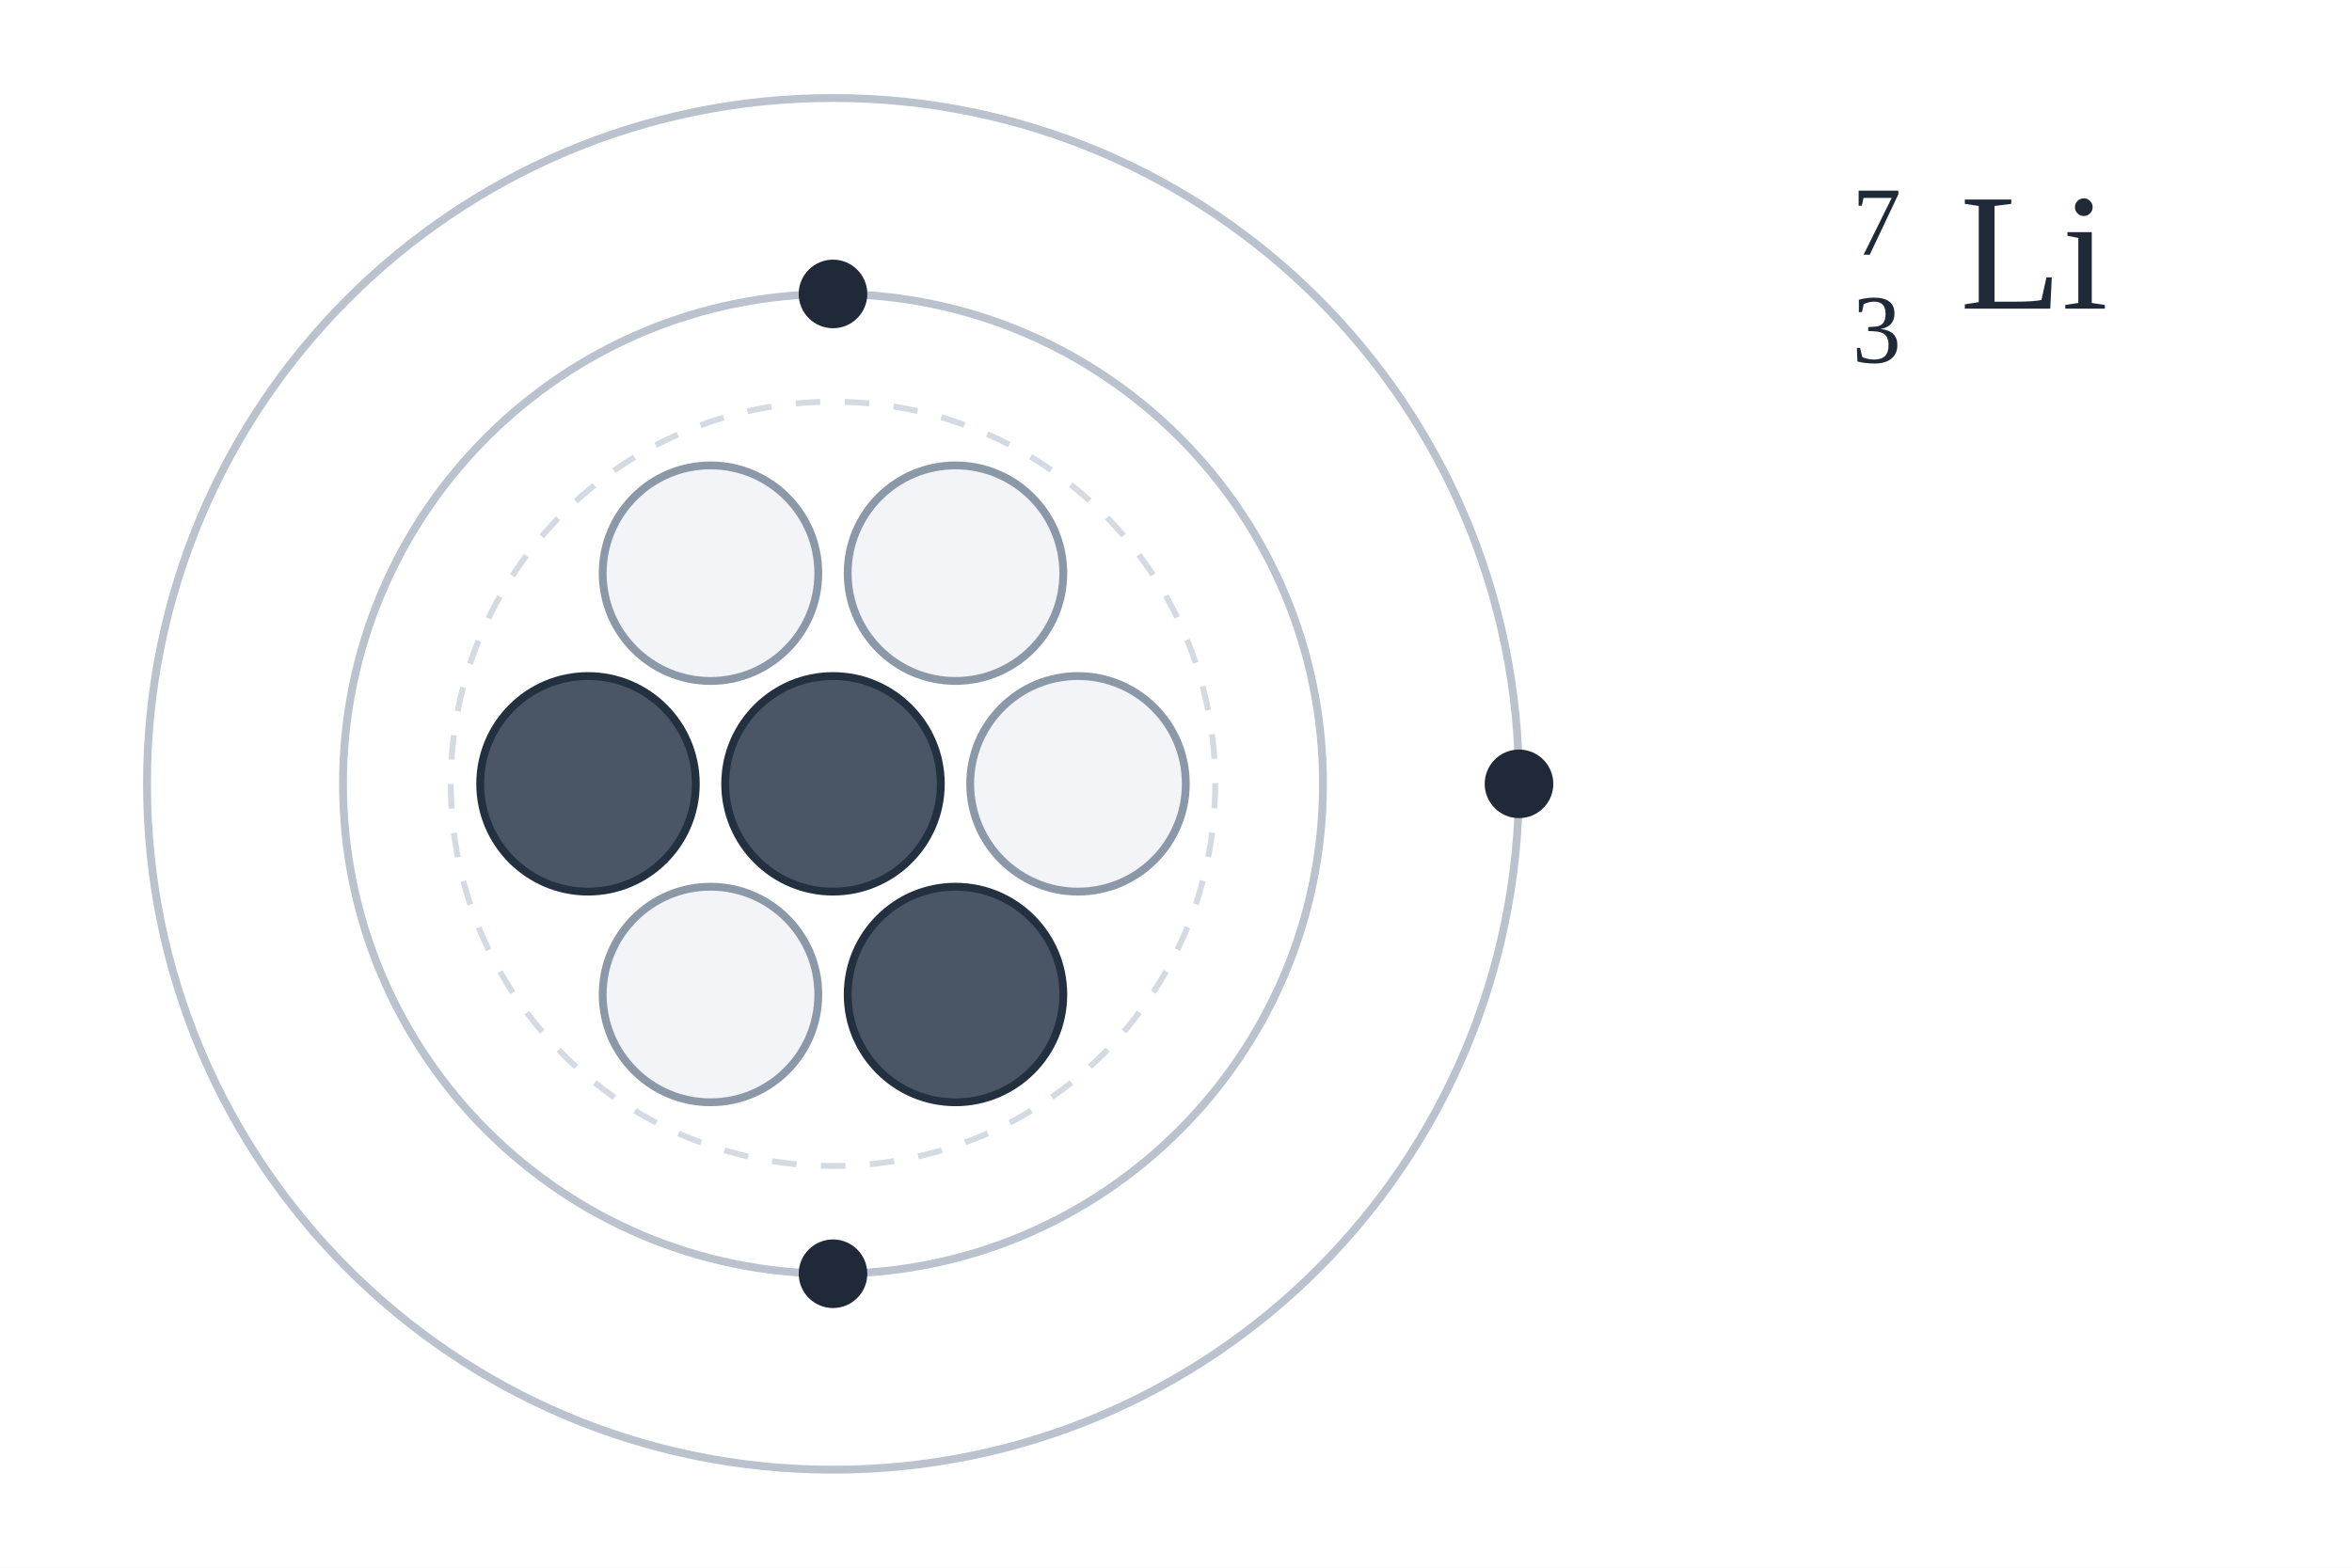
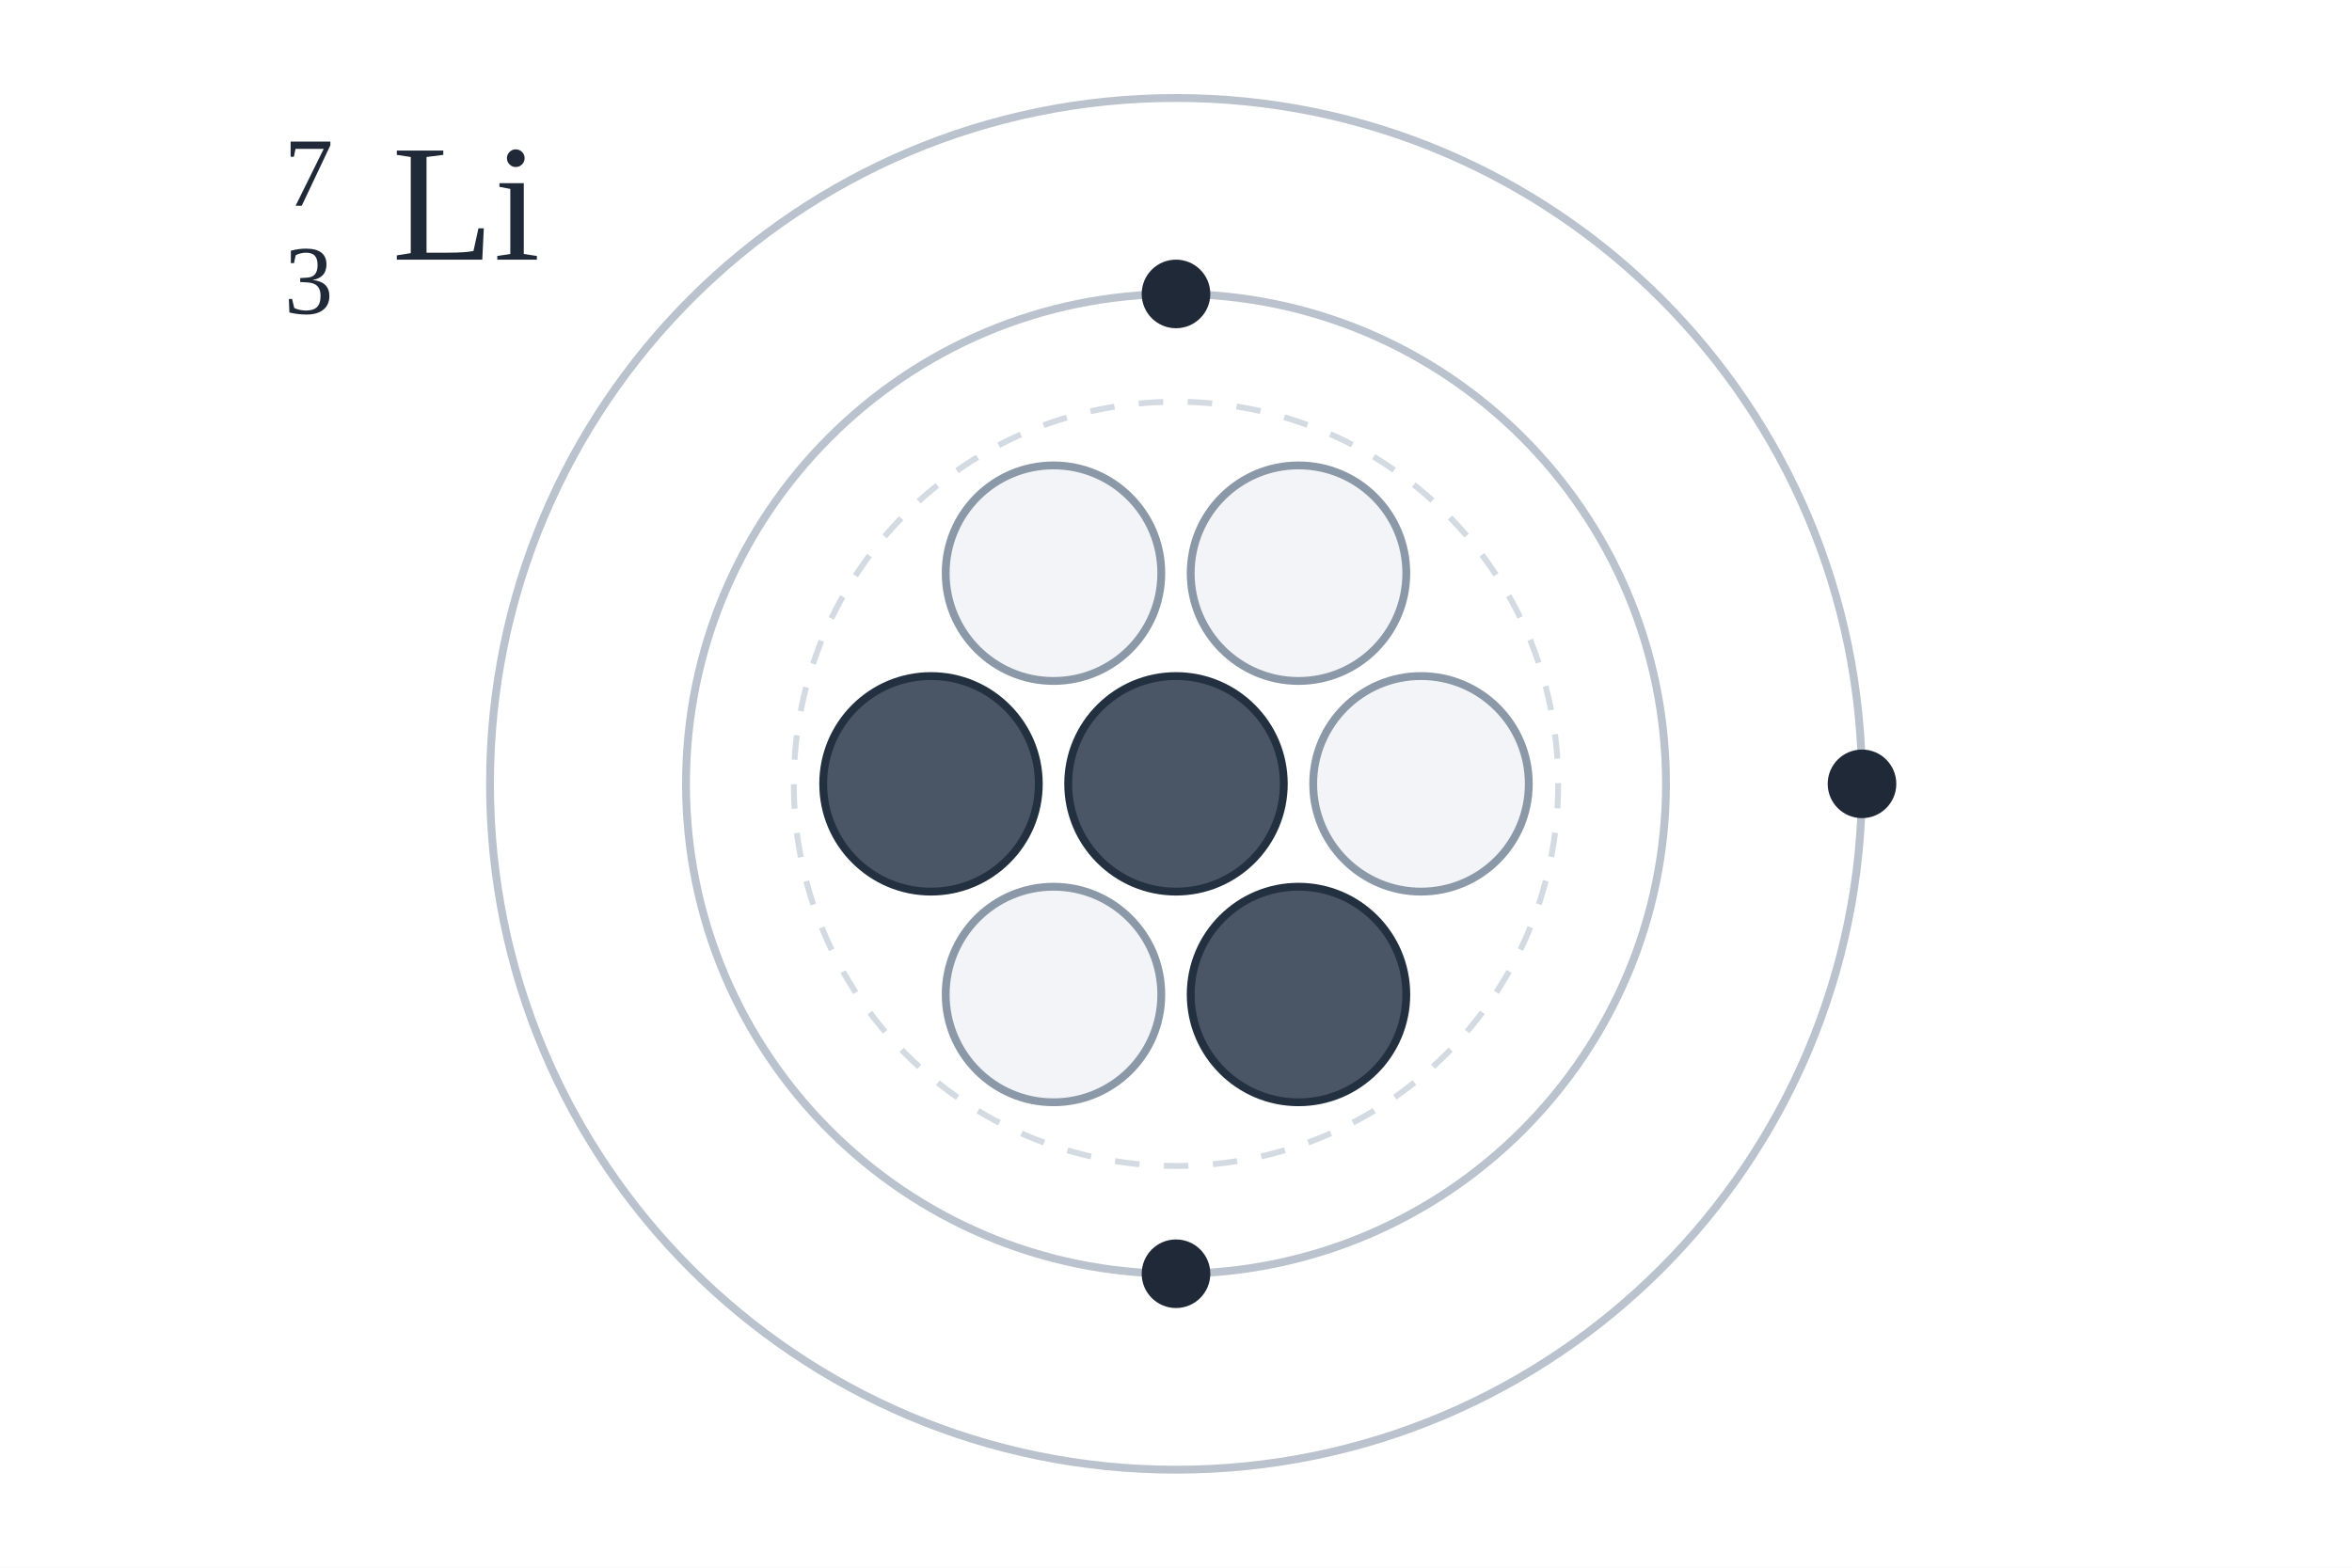
<svg xmlns="http://www.w3.org/2000/svg" viewBox="0 0 480 320">
  <rect x="0" y="0" width="480" height="320" fill="#ffffff" />
  <g fill="none" stroke="#b9c2cd" stroke-width="1.6">
-     <circle cx="170" cy="160" r="100" />
-     <circle cx="170" cy="160" r="140" />
+     <circle cx="240" cy="160" r="100" />
+     <circle cx="240" cy="160" r="140" />
  </g>
-   <circle cx="170" cy="160" r="78" fill="none" stroke="#d3dae2" stroke-width="1.2" stroke-dasharray="5 5" />
+   <circle cx="240" cy="160" r="78" fill="none" stroke="#d3dae2" stroke-width="1.2" stroke-dasharray="5 5" />
  <g stroke="#8b98a8" stroke-width="1.6" fill="#f2f4f7">
-     <circle cx="220" cy="160" r="22" />
-     <circle cx="195" cy="117" r="22" />
-     <circle cx="145" cy="117" r="22" />
-     <circle cx="145" cy="203" r="22" />
+     <circle cx="290" cy="160" r="22" />
+     <circle cx="265" cy="117" r="22" />
+     <circle cx="215" cy="117" r="22" />
+     <circle cx="215" cy="203" r="22" />
  </g>
  <g stroke="#22303f" stroke-width="1.6" fill="#4a5666">
-     <circle cx="170" cy="160" r="22" />
-     <circle cx="120" cy="160" r="22" />
-     <circle cx="195" cy="203" r="22" />
+     <circle cx="240" cy="160" r="22" />
+     <circle cx="190" cy="160" r="22" />
+     <circle cx="265" cy="203" r="22" />
  </g>
  <g fill="#1f2937">
-     <circle cx="170" cy="60" r="7" />
-     <circle cx="170" cy="260" r="7" />
-     <circle cx="310" cy="160" r="7" />
+     <circle cx="240" cy="60" r="7" />
+     <circle cx="240" cy="260" r="7" />
+     <circle cx="380" cy="160" r="7" />
  </g>
  <g fill="#1f2937" font-family="Georgia, 'Times New Roman', serif">
-     <text x="388" y="52" font-size="20" text-anchor="end">7</text>
-     <text x="388" y="74" font-size="20" text-anchor="end">3</text>
-     <text x="400" y="63" font-size="34" text-anchor="start">Li</text>
+     <text x="68" y="42" font-size="20" text-anchor="end">7</text>
+     <text x="68" y="64" font-size="20" text-anchor="end">3</text>
+     <text x="80" y="53" font-size="34" text-anchor="start">Li</text>
  </g>
</svg>
